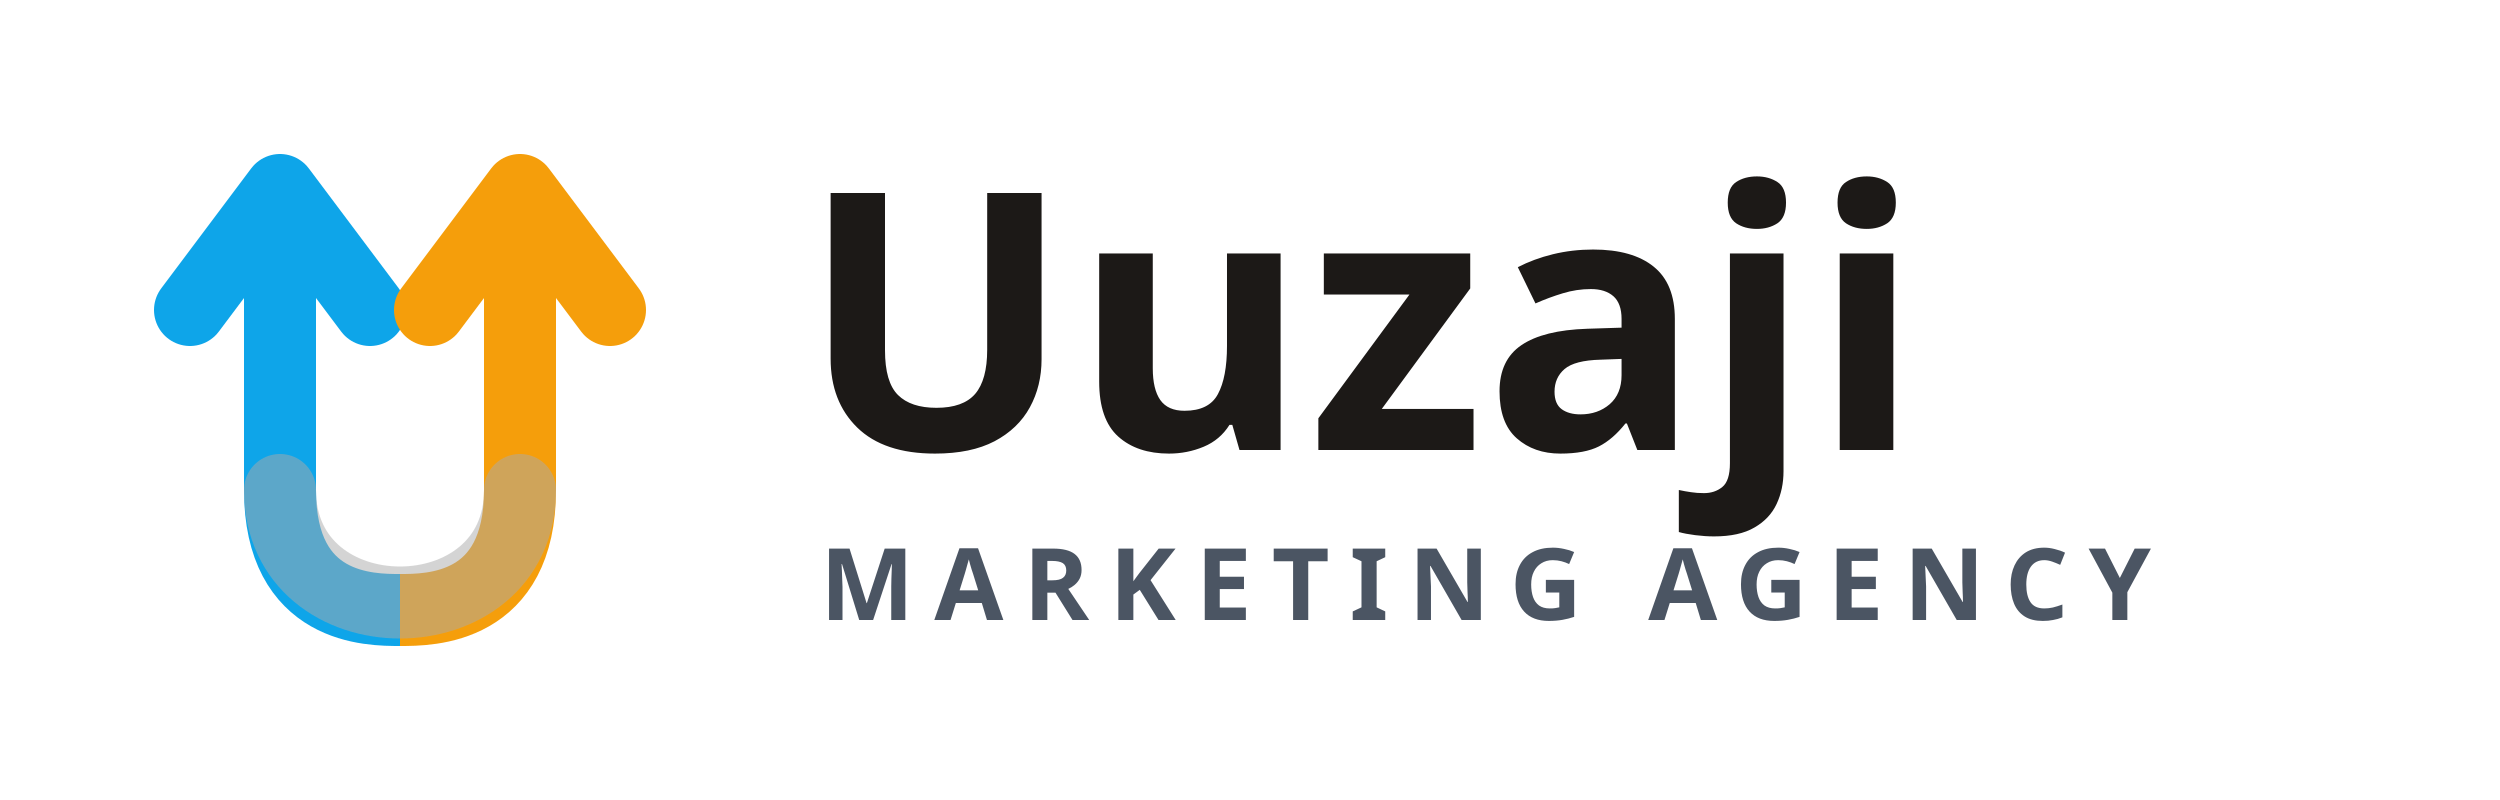
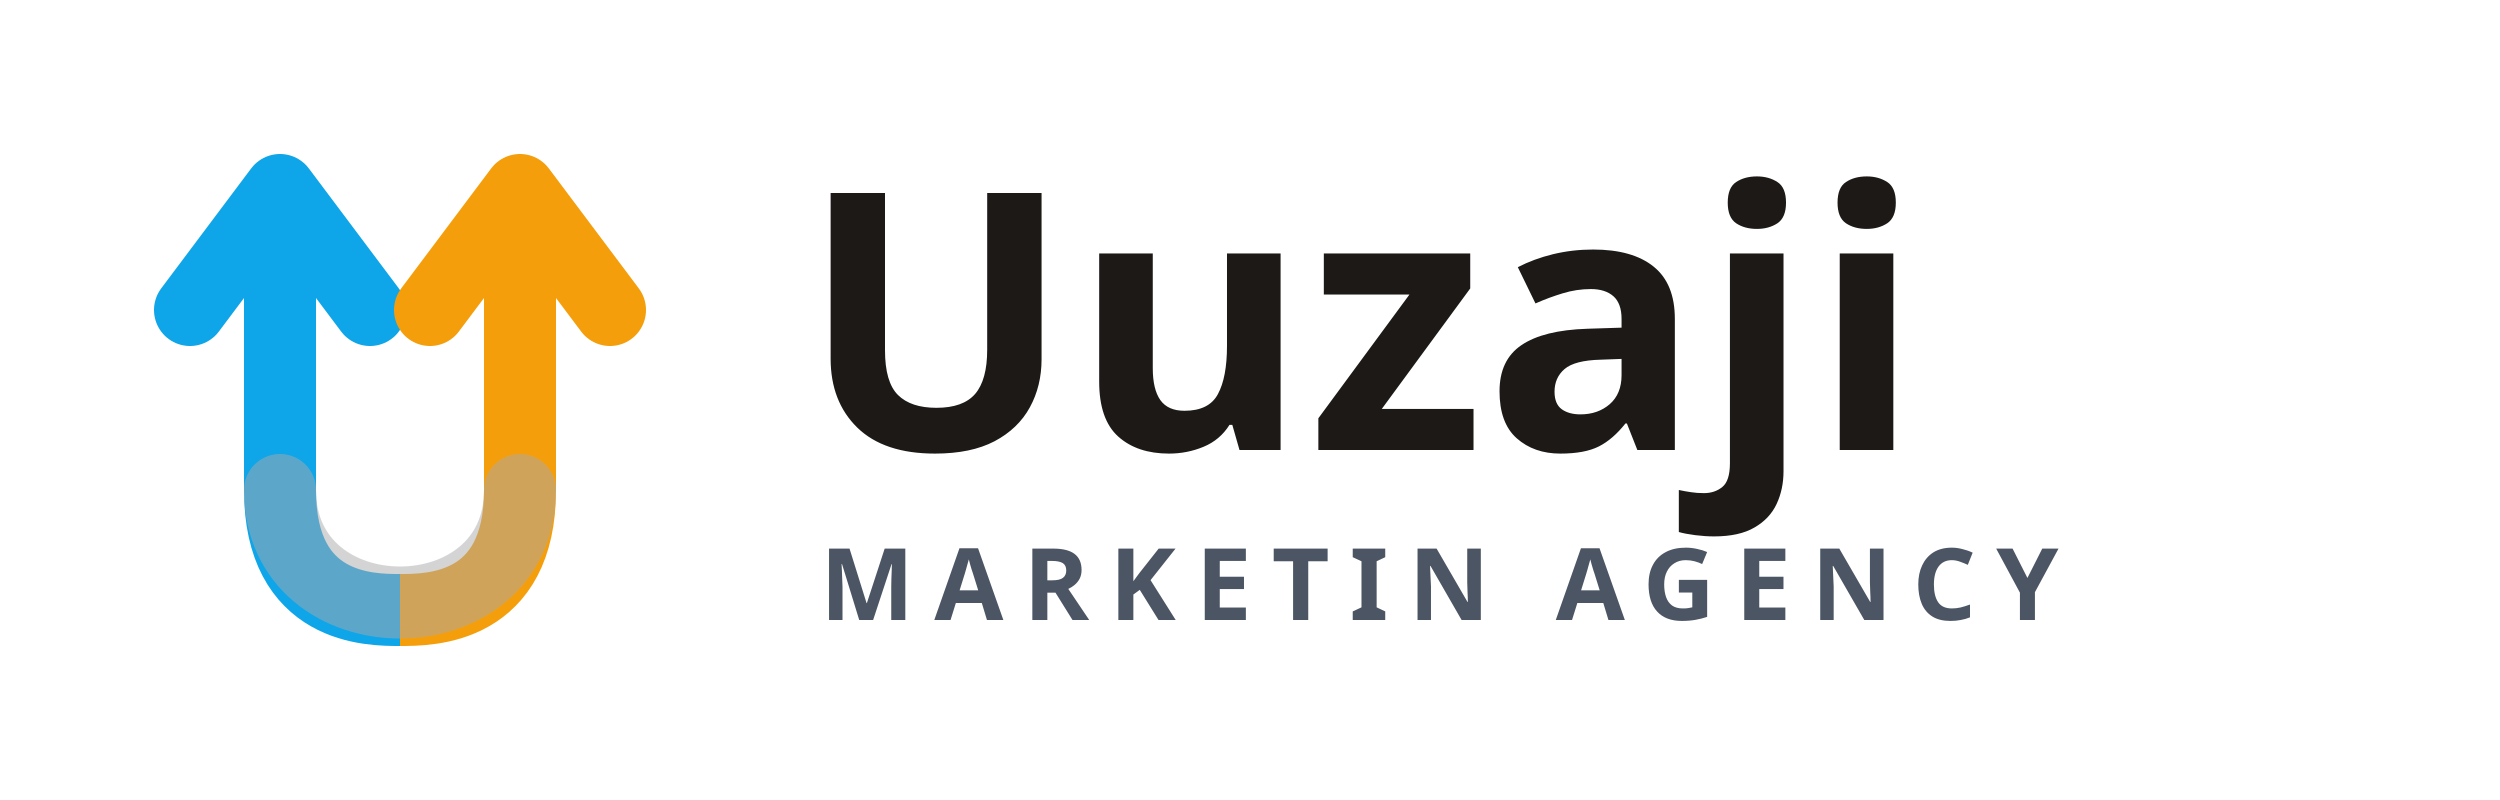
<svg xmlns="http://www.w3.org/2000/svg" width="250" height="80" viewBox="0 0 250 80" fill="none">
  <g transform="translate(10, 10) scale(0.6)">
    <path d="M30 20 L30 65 C30 85 45 85 50 85 C45 85 30 85 30 65 L30 20" stroke="#0ea5e9" stroke-width="12" stroke-linecap="round" />
    <path d="M15 35 L30 15 L45 35" stroke="#0ea5e9" stroke-width="12" stroke-linecap="round" stroke-linejoin="round" />
    <path d="M70 20 L70 65 C70 85 55 85 50 85 C55 85 70 85 70 65 L70 20" stroke="#f59e0b" stroke-width="12" stroke-linecap="round" />
    <path d="M55 35 L70 15 L85 35" stroke="#f59e0b" stroke-width="12" stroke-linecap="round" stroke-linejoin="round" />
    <path d="M30 65 C30 90 70 90 70 65" stroke="#aaaaaa" stroke-width="12" stroke-linecap="round" opacity="0.5" />
  </g>
  <text x="80" y="45" font-family="sans-serif" font-weight="bold" font-size="36" fill="#1c1917">Uuzaji</text>
-   <text x="82" y="62" font-family="sans-serif" font-weight="bold" font-size="10" fill="#4b5563" letter-spacing="0.2em">MARKETING AGENCY</text>
+   <text x="82" y="62" font-family="sans-serif" font-weight="bold" font-size="10" fill="#4b5563" letter-spacing="0.2em">MARKETIN AGENCY</text>
</svg>
